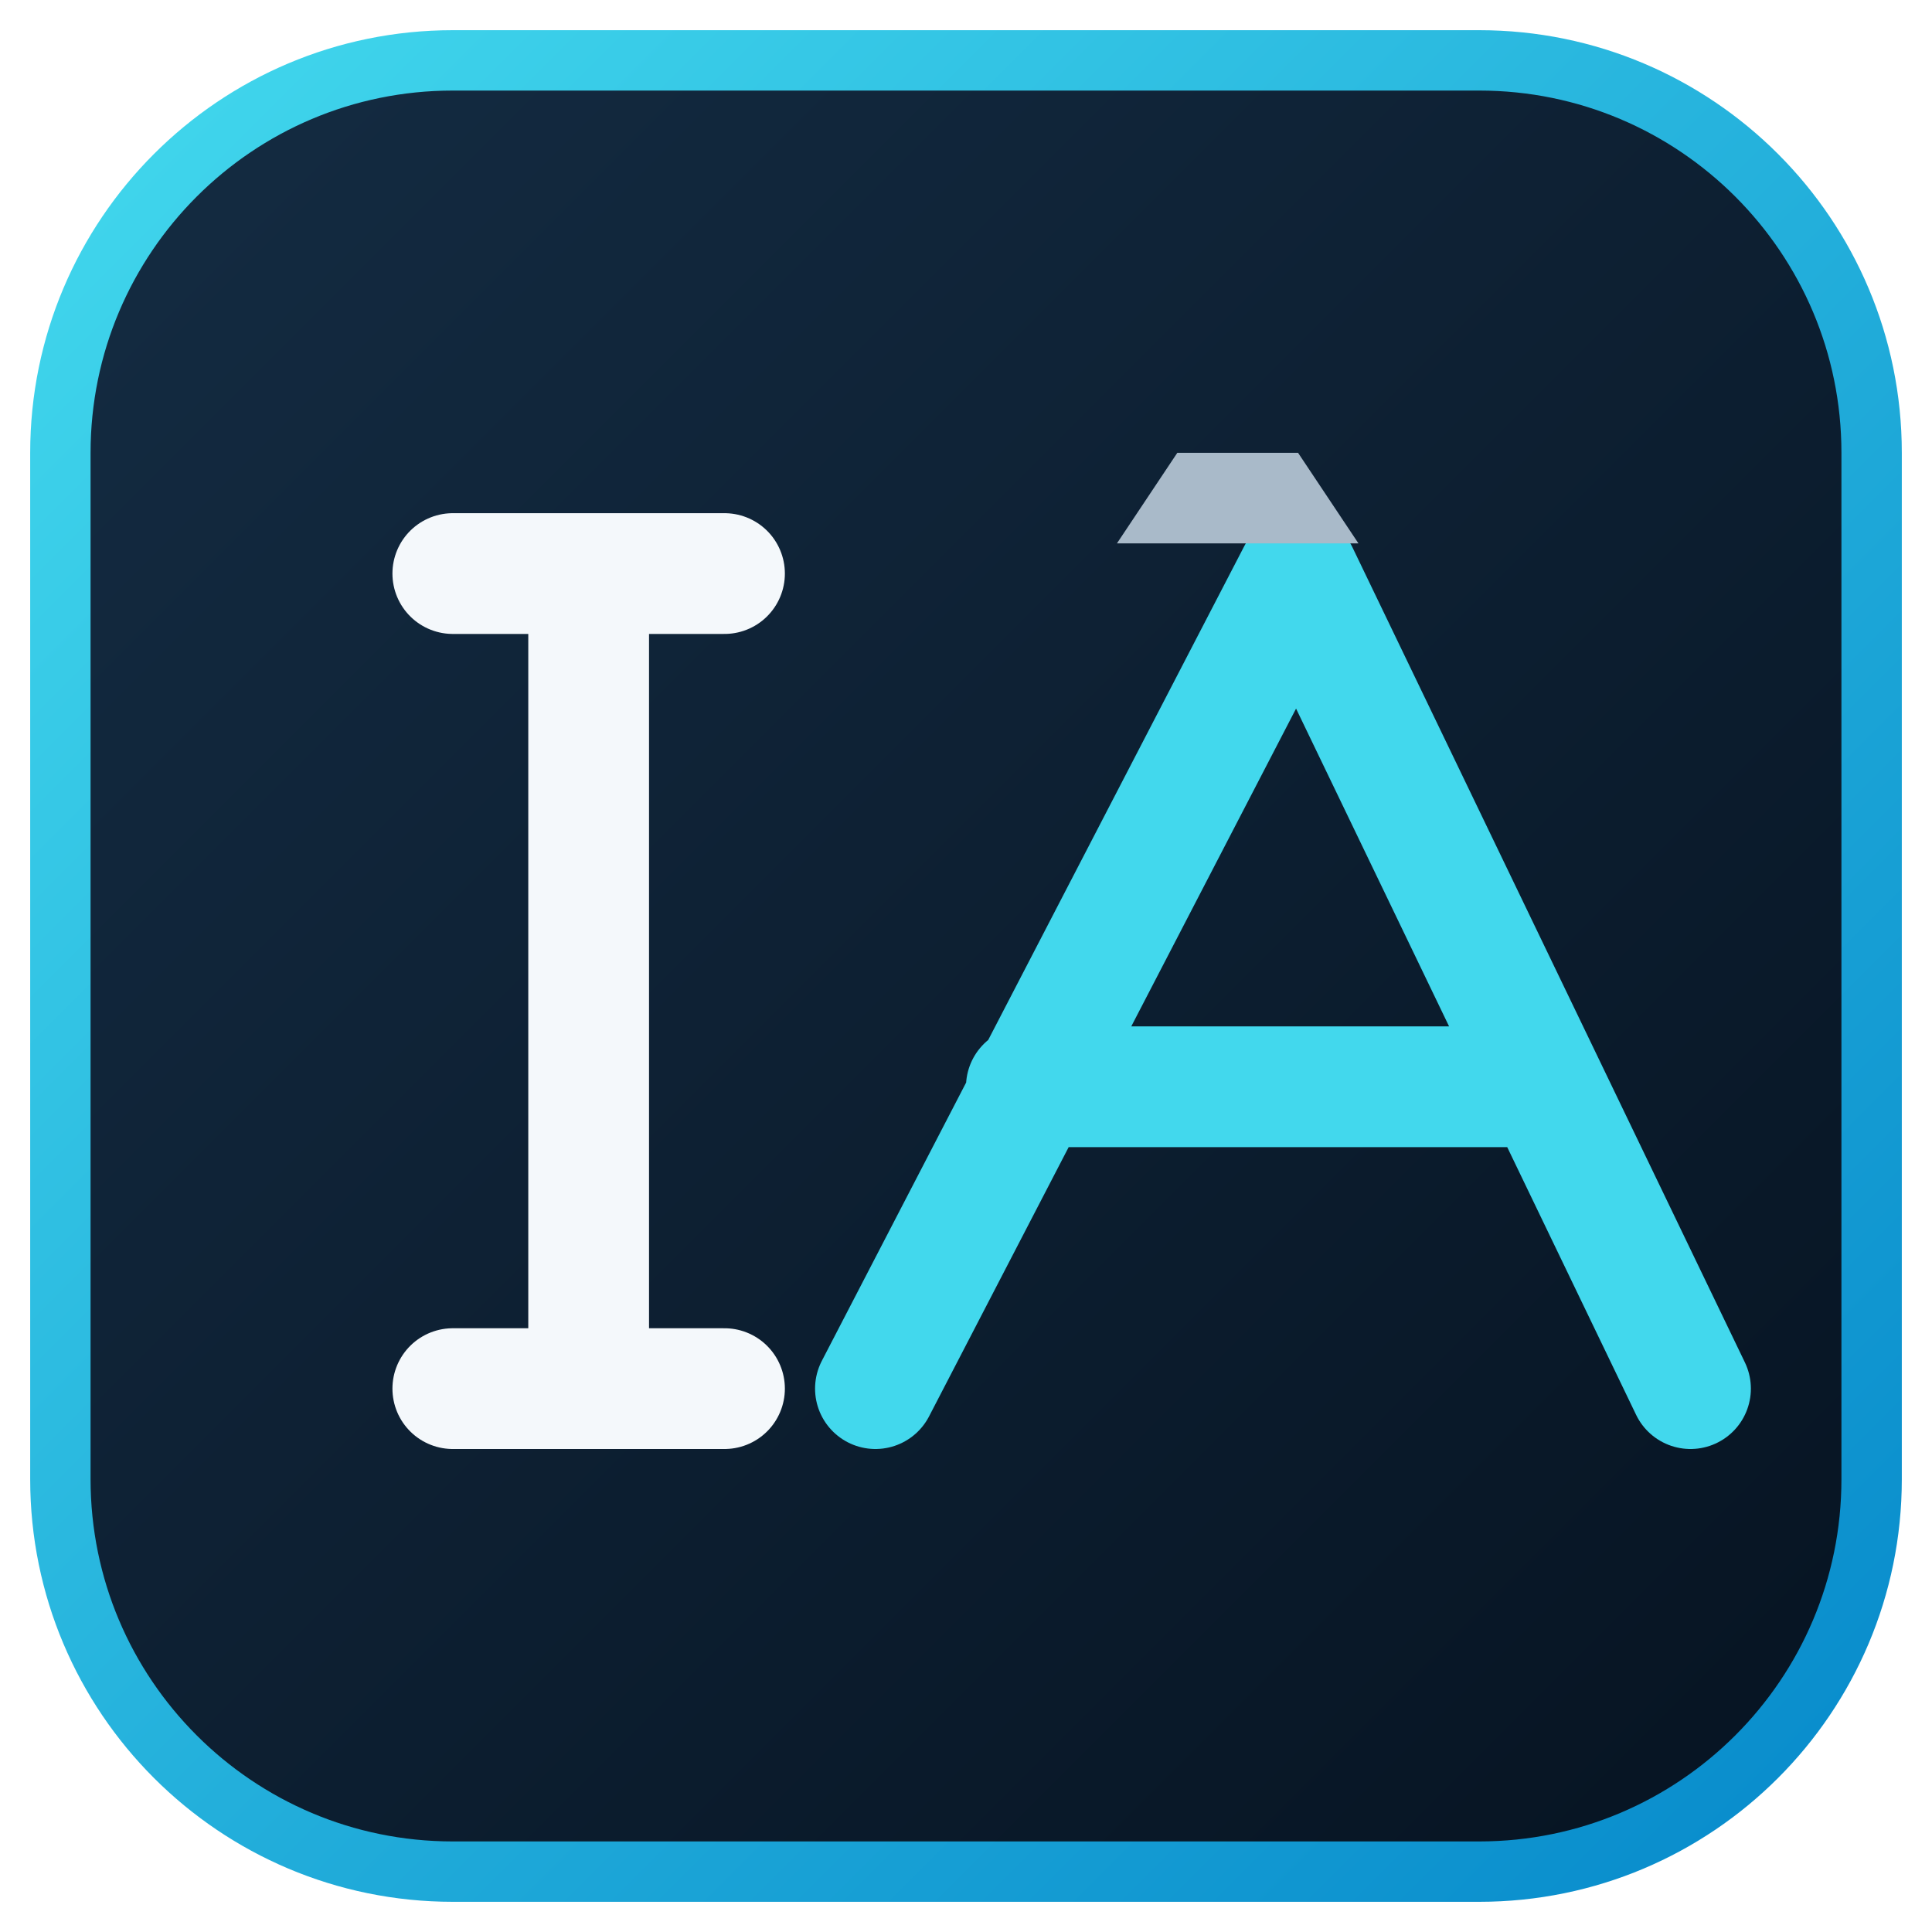
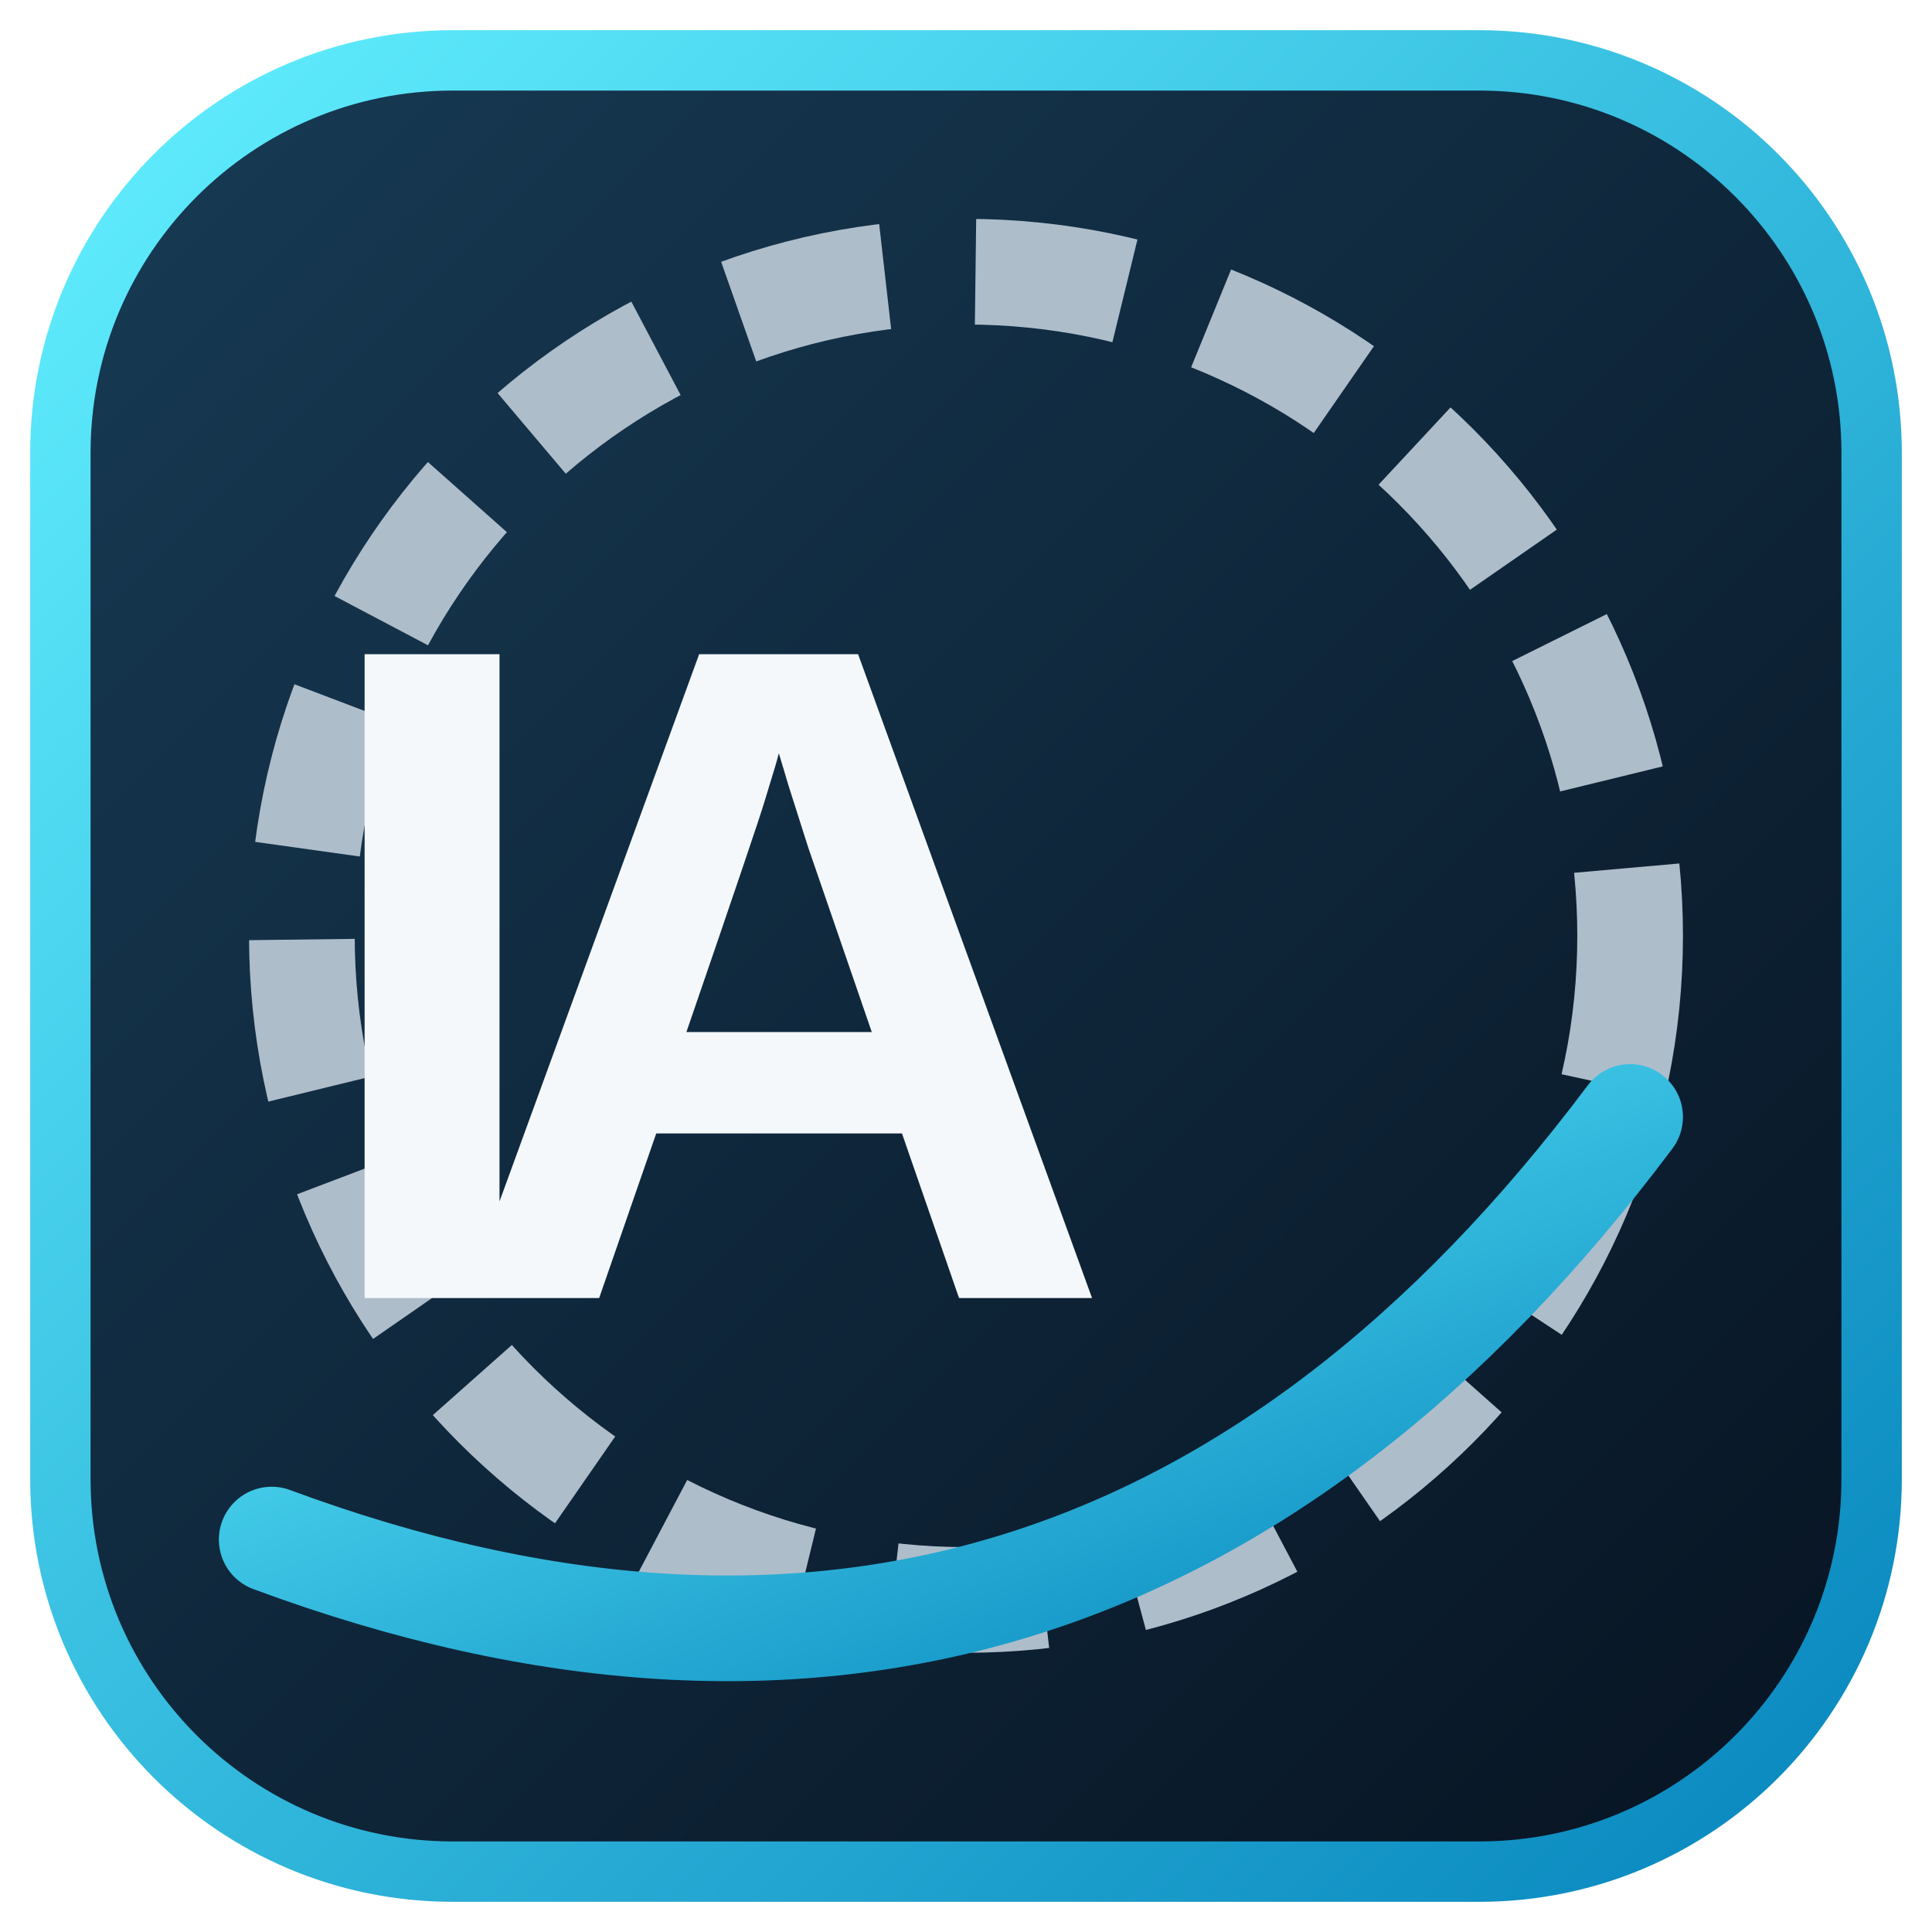
<svg xmlns="http://www.w3.org/2000/svg" viewBox="0 0 64 64">
  <defs>
    <linearGradient id="bg" x1="0" y1="0" x2="1" y2="1">
-       <stop stop-color="#142c43" />
-       <stop offset="1" stop-color="#061321" />
+       <stop stop-color="#173b55" />
+       <stop offset="1" stop-color="#071321" />
    </linearGradient>
-     <linearGradient id="cyan" x1="0" y1="0" x2="1" y2="1">
-       <stop stop-color="#42d8ed" />
-       <stop offset="1" stop-color="#078acb" />
+     <linearGradient id="c" x1="0" y1="0" x2="1" y2="1">
+       <stop stop-color="#62efff" />
+       <stop offset="1" stop-color="#0786bd" />
    </linearGradient>
  </defs>
-   <rect x="2" y="2" width="60" height="60" rx="13" fill="url(#bg)" stroke="url(#cyan)" stroke-width="2" />
-   <path d="M15 19h9M19.5 19v27M15 46h9" fill="none" stroke="#f4f8fb" stroke-width="4" stroke-linecap="round" />
-   <path d="M29 46 43 19l13 27M34 36h17" fill="none" stroke="#42d8ed" stroke-width="4" stroke-linecap="round" stroke-linejoin="round" />
-   <path d="M39 15h4l2 3h-8z" fill="#a9bac9" />
+   <rect x="2" y="2" width="60" height="60" rx="13" fill="url(#bg)" stroke="url(#c)" stroke-width="2" />
+   <circle cx="32" cy="31" r="22" fill="none" stroke="#aebdca" stroke-width="3.5" stroke-dasharray="5 3" />
+   <text x="10" y="43" font-family="Arial,Helvetica,sans-serif" font-size="31" font-weight="900" letter-spacing="-4" fill="#f4f8fb">IA</text>
+   <path d="M9 51Q36 61 54 37" fill="none" stroke="url(#c)" stroke-width="3.5" stroke-linecap="round" />
</svg>
